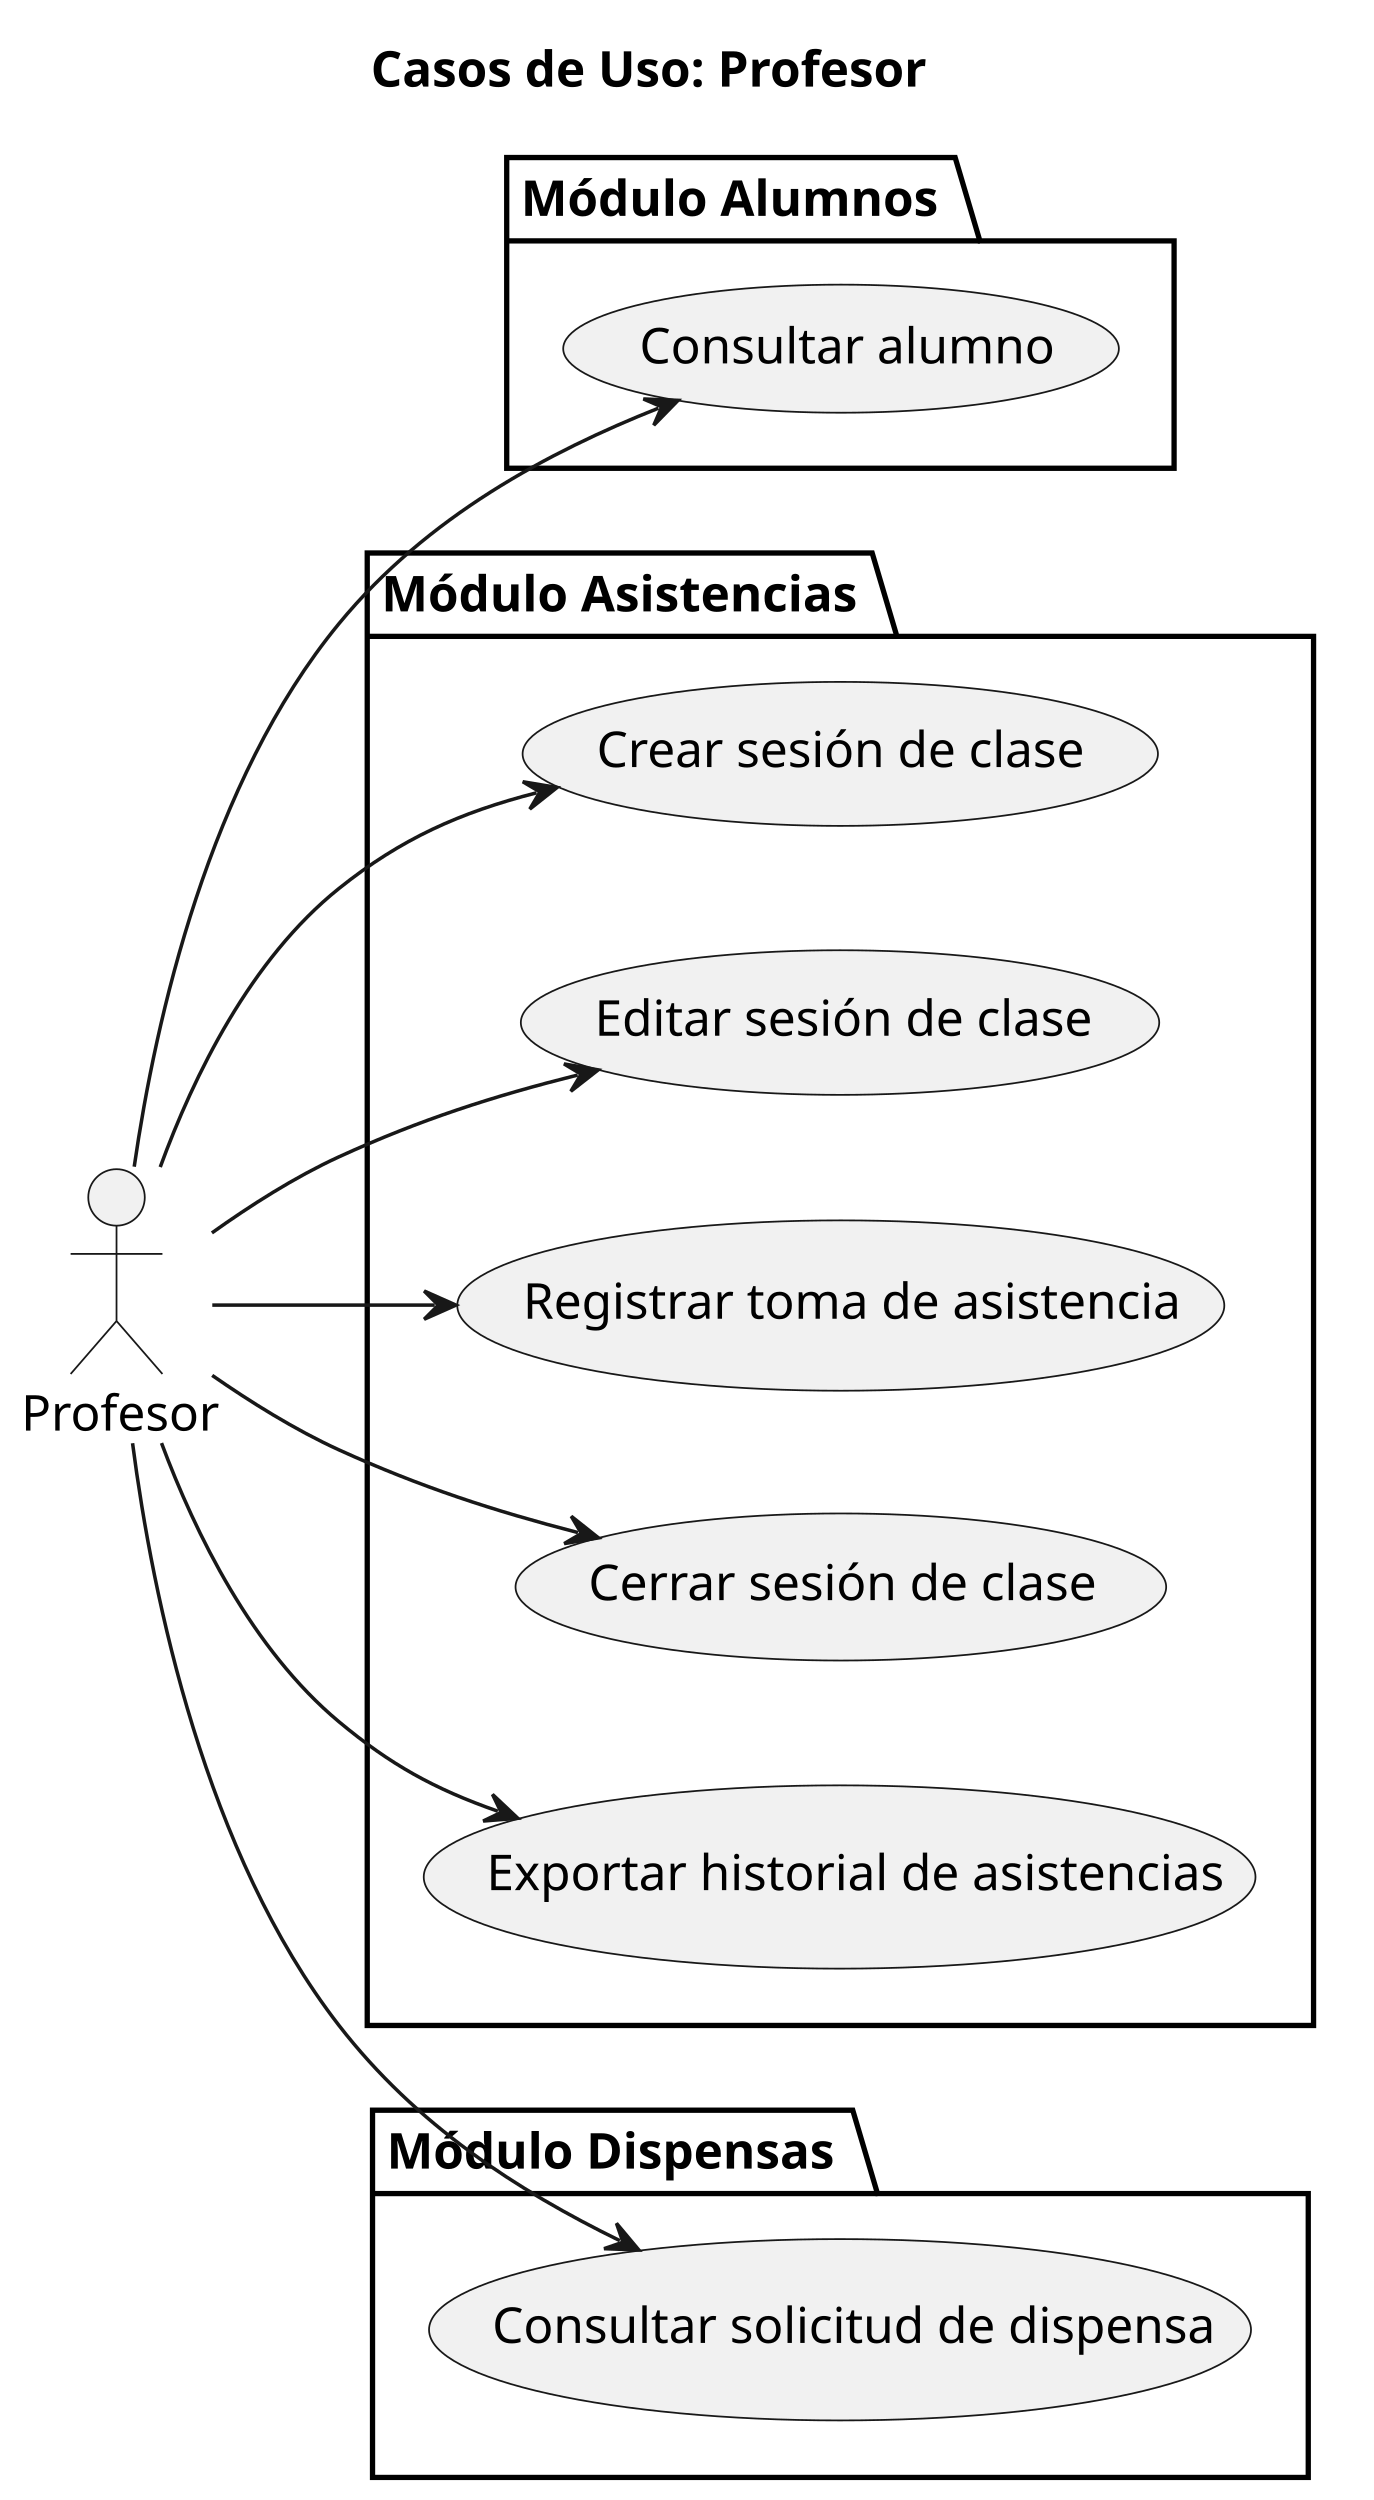
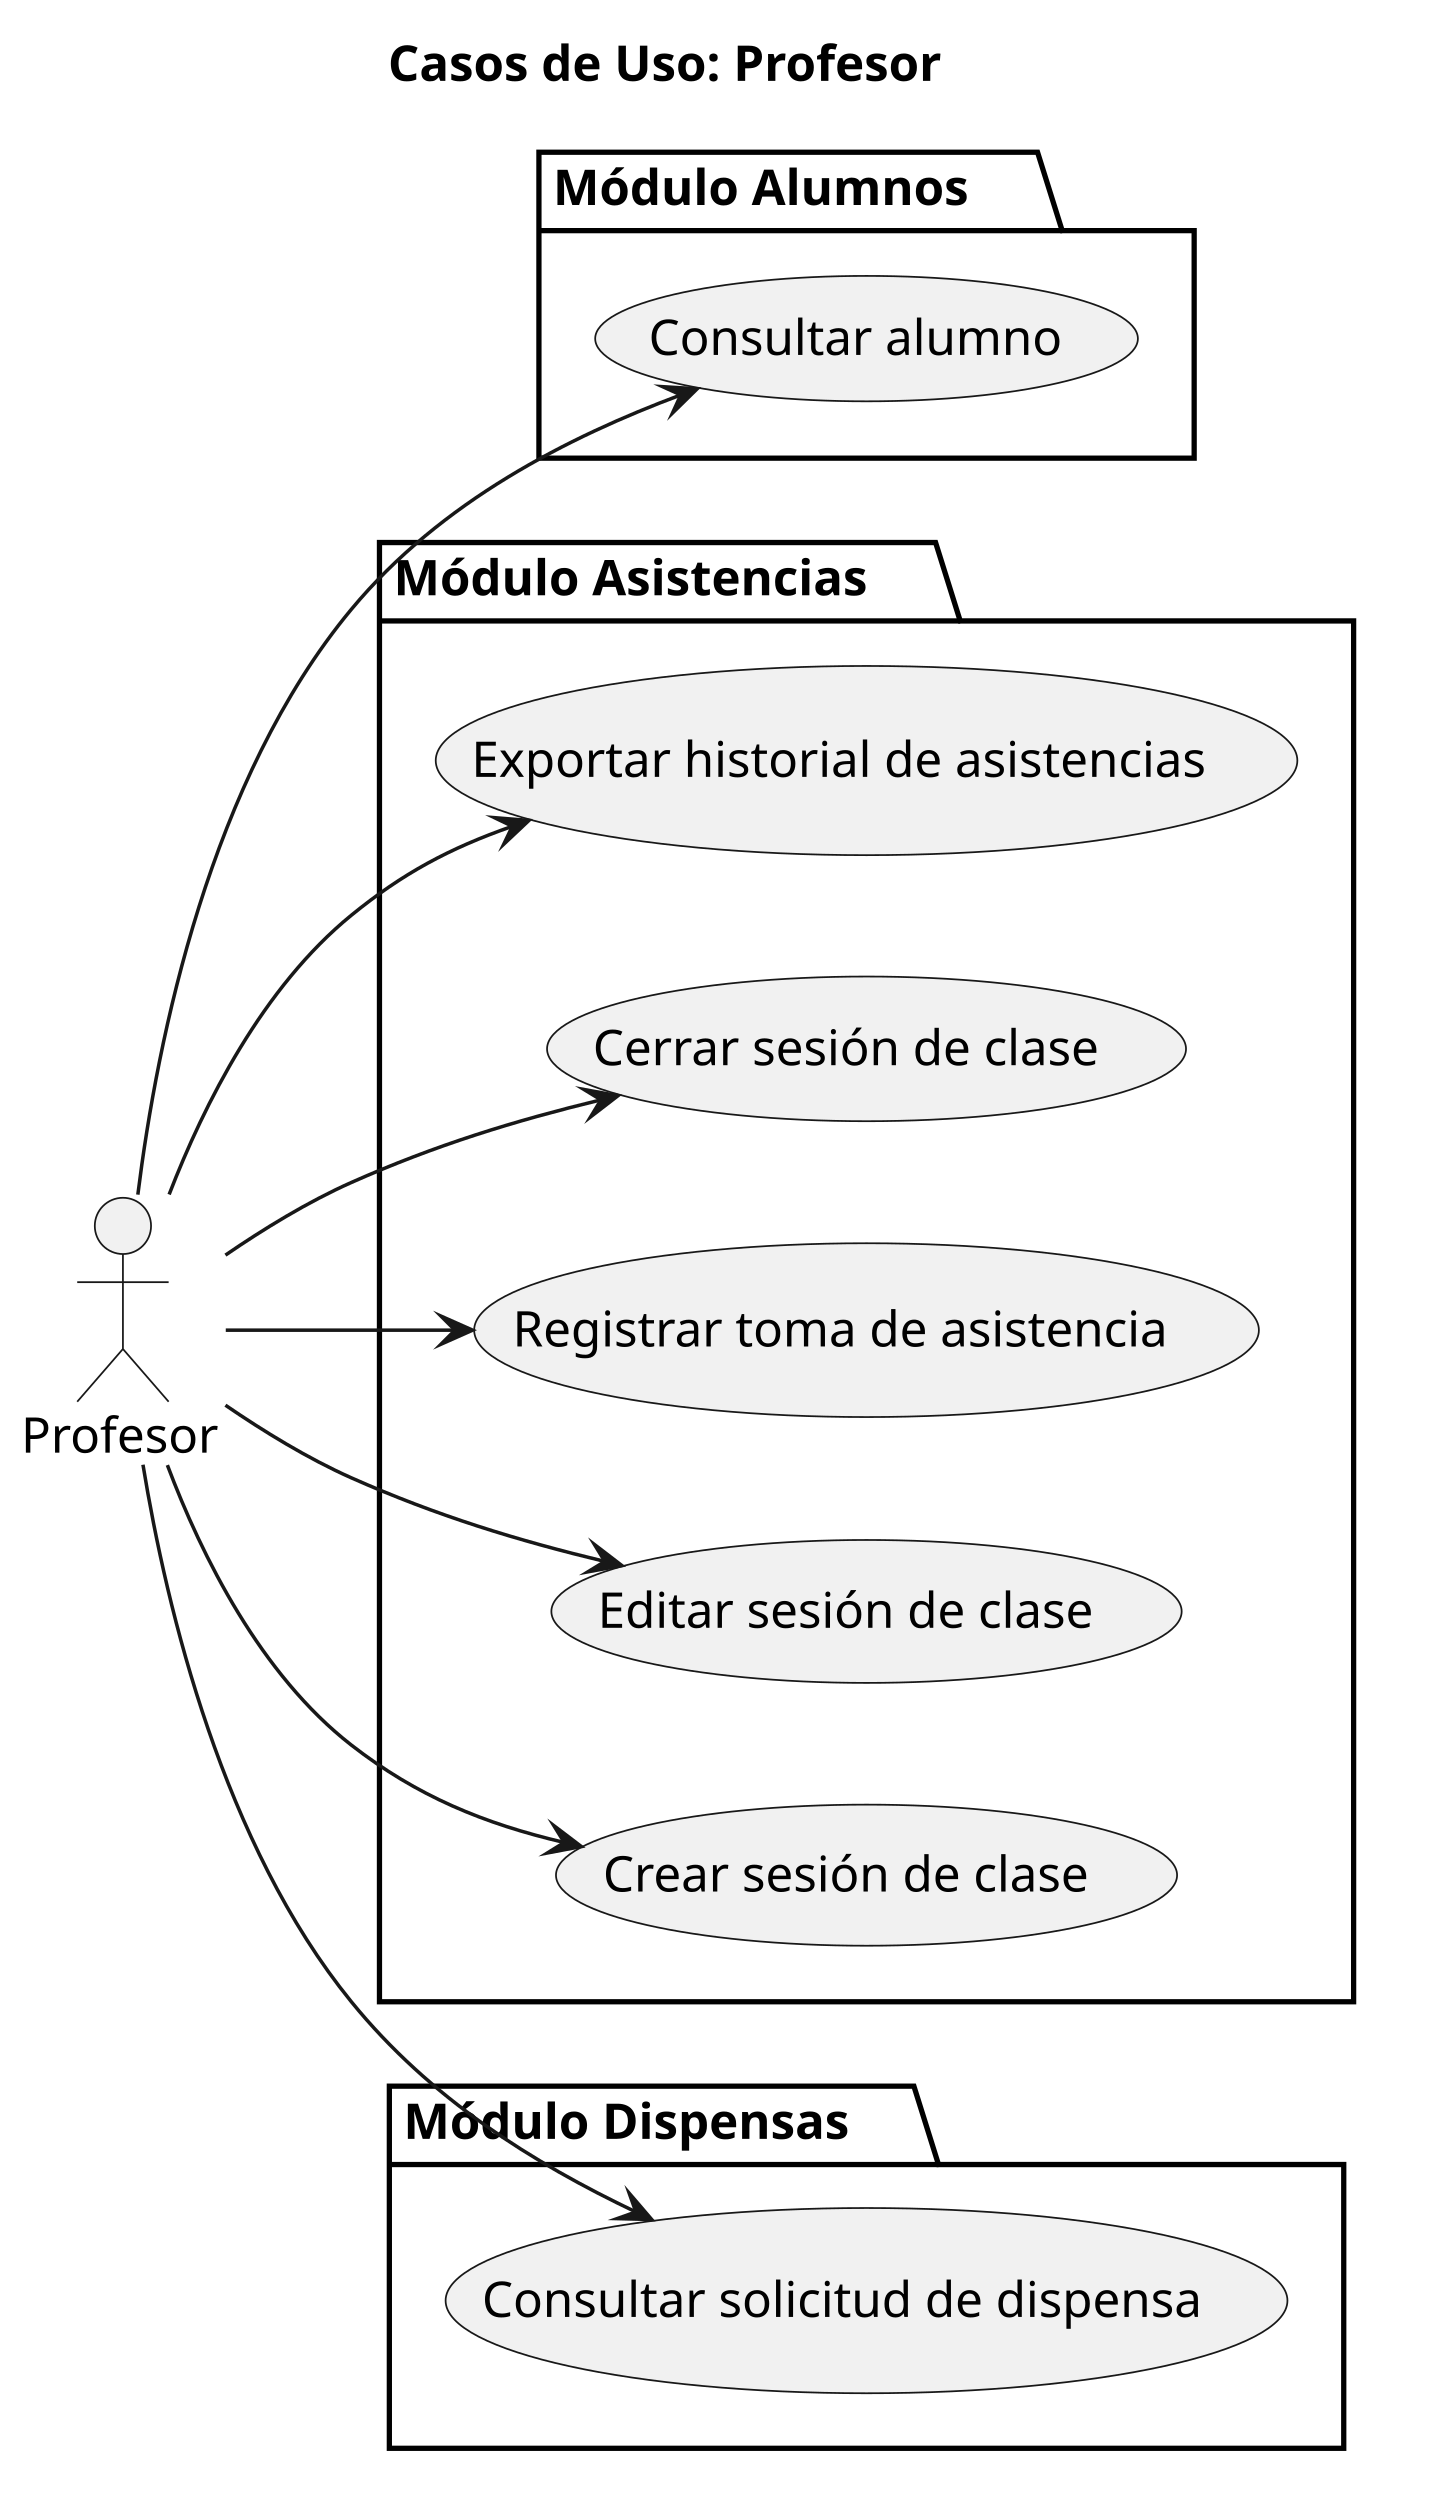
- <svg xmlns="http://www.w3.org/2000/svg" contentStyleType="text/css" height="708px" preserveAspectRatio="none" style="width:389px;height:708px;background:#FFFFFF;" version="1.1" viewBox="0 0 389 708" width="389px" zoomAndPan="magnify">
+ <svg xmlns="http://www.w3.org/2000/svg" version="1.1" data-diagram-type="DESCRIPTION" style="width:409px;height:711px;background:#FFFFFF;" width="409px" height="711px" viewBox="0 0 409 711" zoomAndPan="magnify" preserveAspectRatio="none" contentStyleType="text/css">
  <defs />
  <g>
-     <text fill="#000000" font-family="sans-serif" font-size="14" font-weight="bold" lengthAdjust="spacing" textLength="165" x="105" y="24.533">Casos de Uso: Profesor</text>
-     <g id="cluster_Módulo Alumnos ">
-       <polygon fill="none" points="143.5,44.609,270.5,44.609,277.5,68.219,332.5,68.219,332.5,132.609,143.5,132.609,143.5,44.609" style="stroke:#000000;stroke-width:1.5;" />
-       <line style="stroke:#000000;stroke-width:1.5;" x1="143.5" x2="277.5" y1="68.219" y2="68.219" />
-       <text fill="#000000" font-family="sans-serif" font-size="14" font-weight="bold" lengthAdjust="spacing" textLength="117" x="147.5" y="61.143">Módulo Alumnos</text>
+     <g class="title" data-source-line="1">
+       <text x="110.341" y="22.995" fill="#000000" font-size="14" lengthAdjust="spacing" textLength="182.287" font-weight="700" font-family="sans-serif">Casos de Uso: Profesor</text>
    </g>
-     <g id="cluster_Módulo Asistencias">
-       <polygon fill="none" points="104,156.609,247,156.609,254,180.219,372,180.219,372,573.609,104,573.609,104,156.609" style="stroke:#000000;stroke-width:1.5;" />
-       <line style="stroke:#000000;stroke-width:1.5;" x1="104" x2="254" y1="180.219" y2="180.219" />
-       <text fill="#000000" font-family="sans-serif" font-size="14" font-weight="bold" lengthAdjust="spacing" textLength="137" x="108" y="173.143">Módulo Asistencias</text>
+     <g class="cluster" data-qualified-name="M.dulo Alumnos " id="ent0002" data-source-line="7">
+       <polygon points="153.27,43.297,295.08,43.297,302.08,65.594,339.62,65.594,339.62,130.297,153.27,130.297,153.27,43.297" fill="none" style="stroke:#000000;stroke-width:1.5;stroke-linejoin:miter;stroke-miterlimit:10;" />
+       <line x1="153.27" y1="65.594" x2="302.08" y2="65.594" style="stroke:#000000;stroke-width:1.5;" />
+       <text x="157.27" y="58.292" fill="#000000" font-size="14" lengthAdjust="spacing" textLength="130.935" font-weight="700" font-family="sans-serif">Módulo Alumnos</text>
    </g>
-     <g id="cluster_Módulo Dispensas">
-       <polygon fill="none" points="105.5,597.609,241.5,597.609,248.5,621.219,370.5,621.219,370.5,701.609,105.5,701.609,105.5,597.609" style="stroke:#000000;stroke-width:1.5;" />
-       <line style="stroke:#000000;stroke-width:1.5;" x1="105.5" x2="248.5" y1="621.219" y2="621.219" />
-       <text fill="#000000" font-family="sans-serif" font-size="14" font-weight="bold" lengthAdjust="spacing" textLength="130" x="109.5" y="614.143">Módulo Dispensas</text>
+     <g class="cluster" data-qualified-name="M.dulo Asistencias" id="ent0004" data-source-line="11">
+       <polygon points="107.92,154.297,266.081,154.297,273.081,176.594,384.97,176.594,384.97,569.297,107.92,569.297,107.92,154.297" fill="none" style="stroke:#000000;stroke-width:1.5;stroke-linejoin:miter;stroke-miterlimit:10;" />
+       <line x1="107.92" y1="176.594" x2="273.081" y2="176.594" style="stroke:#000000;stroke-width:1.5;" />
+       <text x="111.92" y="169.292" fill="#000000" font-size="14" lengthAdjust="spacing" textLength="152.161" font-weight="700" font-family="sans-serif">Módulo Asistencias</text>
    </g>
-     <g id="elem_AlumnosConsultar">
-       <ellipse cx="238.182" cy="98.746" fill="#F1F1F1" rx="78.682" ry="18.136" style="stroke:#181818;stroke-width:0.5;" />
-       <text fill="#000000" font-family="sans-serif" font-size="14" lengthAdjust="spacing" textLength="111" x="181.095" y="102.918">Consultar alumno</text>
+     <g class="cluster" data-qualified-name="M.dulo Dispensas" id="ent0010" data-source-line="19">
+       <polygon points="110.73,593.297,259.909,593.297,266.909,615.594,382.16,615.594,382.16,696.297,110.73,696.297,110.73,593.297" fill="none" style="stroke:#000000;stroke-width:1.5;stroke-linejoin:miter;stroke-miterlimit:10;" />
+       <line x1="110.73" y1="615.594" x2="266.909" y2="615.594" style="stroke:#000000;stroke-width:1.5;" />
+       <text x="114.73" y="608.292" fill="#000000" font-size="14" lengthAdjust="spacing" textLength="143.179" font-weight="700" font-family="sans-serif">Módulo Dispensas</text>
    </g>
-     <g id="elem_AsistenciasCrearSesion">
-       <ellipse cx="237.966" cy="213.502" fill="#F1F1F1" rx="89.966" ry="20.393" style="stroke:#181818;stroke-width:0.5;" />
-       <text fill="#000000" font-family="sans-serif" font-size="14" lengthAdjust="spacing" textLength="138" x="168.966" y="217.231">Crear sesión de clase</text>
+     <g class="entity" data-qualified-name="M.dulo Alumnos .AlumnosConsultar" id="ent0003" data-source-line="8">
+       <ellipse cx="246.443" cy="96.302" rx="77.173" ry="17.835" fill="#F1F1F1" style="stroke:#181818;stroke-width:0.5;" />
+       <text x="184.462" y="100.95" fill="#000000" font-size="14" lengthAdjust="spacing" textLength="123.963" font-family="sans-serif">Consultar alumno</text>
    </g>
-     <g id="elem_AsistenciasEditarSesion">
-       <ellipse cx="237.897" cy="289.589" fill="#F1F1F1" rx="90.397" ry="20.48" style="stroke:#181818;stroke-width:0.5;" />
-       <text fill="#000000" font-family="sans-serif" font-size="14" lengthAdjust="spacing" textLength="139" x="168.397" y="293.317">Editar sesión de clase</text>
+     <g class="entity" data-qualified-name="M.dulo Asistencias.AsistenciasCrearSesion" id="ent0005" data-source-line="12">
+       <ellipse cx="246.442" cy="533.301" rx="88.322" ry="20.064" fill="#F1F1F1" style="stroke:#181818;stroke-width:0.5;" />
+       <text x="171.476" y="537.95" fill="#000000" font-size="14" lengthAdjust="spacing" textLength="149.933" font-family="sans-serif">Crear sesión de clase</text>
    </g>
-     <g id="elem_AsistenciasRegistrarToma">
-       <ellipse cx="238.113" cy="369.732" fill="#F1F1F1" rx="108.613" ry="24.123" style="stroke:#181818;stroke-width:0.5;" />
-       <text fill="#000000" font-family="sans-serif" font-size="14" lengthAdjust="spacing" textLength="180" x="148.113" y="373.461">Registrar toma de asistencia</text>
+     <g class="entity" data-qualified-name="M.dulo Asistencias.AsistenciasEditarSesion" id="ent0006" data-source-line="13">
+       <ellipse cx="246.438" cy="458.293" rx="89.628" ry="20.326" fill="#F1F1F1" style="stroke:#181818;stroke-width:0.5;" />
+       <text x="169.989" y="462.941" fill="#000000" font-size="14" lengthAdjust="spacing" textLength="152.899" font-family="sans-serif">Editar sesión de clase</text>
    </g>
-     <g id="elem_AsistenciasCerrarSesion">
-       <ellipse cx="238.131" cy="449.436" fill="#F1F1F1" rx="92.131" ry="20.826" style="stroke:#181818;stroke-width:0.5;" />
-       <text fill="#000000" font-family="sans-serif" font-size="14" lengthAdjust="spacing" textLength="143" x="166.631" y="453.164">Cerrar sesión de clase</text>
+     <g class="entity" data-qualified-name="M.dulo Asistencias.AsistenciasRegistrarToma" id="ent0007" data-source-line="14">
+       <ellipse cx="246.439" cy="378.295" rx="111.589" ry="24.718" fill="#F1F1F1" style="stroke:#181818;stroke-width:0.5;" />
+       <text x="145.783" y="382.943" fill="#000000" font-size="14" lengthAdjust="spacing" textLength="201.311" font-family="sans-serif">Registrar toma de asistencia</text>
    </g>
-     <g id="elem_AsistenciasExportarHistorial">
-       <ellipse cx="237.778" cy="531.565" fill="#F1F1F1" rx="117.778" ry="25.956" style="stroke:#181818;stroke-width:0.5;" />
-       <text fill="#000000" font-family="sans-serif" font-size="14" lengthAdjust="spacing" textLength="200" x="137.778" y="535.294">Exportar historial de asistencias</text>
+     <g class="entity" data-qualified-name="M.dulo Asistencias.AsistenciasCerrarSesion" id="ent0008" data-source-line="15">
+       <ellipse cx="246.441" cy="298.299" rx="90.862" ry="20.572" fill="#F1F1F1" style="stroke:#181818;stroke-width:0.5;" />
+       <text x="168.597" y="302.948" fill="#000000" font-size="14" lengthAdjust="spacing" textLength="155.689" font-family="sans-serif">Cerrar sesión de clase</text>
    </g>
-     <g id="elem_DispensasConsultar">
-       <ellipse cx="237.894" cy="659.788" fill="#F1F1F1" rx="116.394" ry="25.679" style="stroke:#181818;stroke-width:0.5;" />
-       <text fill="#000000" font-family="sans-serif" font-size="14" lengthAdjust="spacing" textLength="197" x="139.394" y="663.517">Consultar solicitud de dispensa</text>
+     <g class="entity" data-qualified-name="M.dulo Asistencias.AsistenciasExportarHistorial" id="ent0009" data-source-line="16">
+       <ellipse cx="246.444" cy="216.302" rx="122.524" ry="26.905" fill="#F1F1F1" style="stroke:#181818;stroke-width:0.5;" />
+       <text x="134.078" y="220.95" fill="#000000" font-size="14" lengthAdjust="spacing" textLength="224.731" font-family="sans-serif">Exportar historial de asistencias</text>
    </g>
-     <g id="elem_Profesor">
-       <ellipse cx="33" cy="339.109" fill="#F1F1F1" rx="8" ry="8" style="stroke:#181818;stroke-width:0.5;" />
-       <path d="M33,347.109 L33,374.109 M20,355.109 L46,355.109 M33,374.109 L20,389.109 M33,374.109 L46,389.109 " fill="none" style="stroke:#181818;stroke-width:0.5;" />
-       <text fill="#000000" font-family="sans-serif" font-size="14" lengthAdjust="spacing" textLength="54" x="6" y="405.143">Profesor</text>
+     <g class="entity" data-qualified-name="M.dulo Dispensas.DispensasConsultar" id="ent0011" data-source-line="20">
+       <ellipse cx="246.44" cy="654.299" rx="119.71" ry="26.342" fill="#F1F1F1" style="stroke:#181818;stroke-width:0.5;" />
+       <text x="137.072" y="658.947" fill="#000000" font-size="14" lengthAdjust="spacing" textLength="218.736" font-family="sans-serif">Consultar solicitud de dispensa</text>
    </g>
-     <g id="link_Profesor_AlumnosConsultar">
-       <path d="M38.01,330.409 C44.12,288.269 59.23,221.329 96,176.609 C120.96,146.249 155.424,127.936 186.464,115.596 " fill="none" id="Profesor-to-AlumnosConsultar" style="stroke:#181818;stroke-width:1.0;" />
-       <polygon fill="#181818" points="192.04,113.379,182.199,112.987,187.394,115.227,185.154,120.421,192.04,113.379" style="stroke:#181818;stroke-width:1.0;" />
+     <g class="entity" data-qualified-name="Profesor" id="ent0001" data-source-line="5">
+       <ellipse cx="34.96" cy="348.647" rx="8" ry="8" fill="#F1F1F1" style="stroke:#181818;stroke-width:0.5;" />
+       <path d="M34.96,356.647 L34.96,383.647 M21.96,364.647 L47.96,364.647 M34.96,383.647 L21.96,398.647 M34.96,383.647 L47.96,398.647" style="stroke:#181818;stroke-width:0.5;" fill="none" />
+       <text x="6" y="413.142" fill="#000000" font-size="14" lengthAdjust="spacing" textLength="57.921" font-family="sans-serif">Profesor</text>
    </g>
-     <g id="link_Profesor_AsistenciasCrearSesion">
-       <path d="M45.38,330.509 C54.89,304.539 70.98,271.639 96,251.609 C113.61,237.509 130.21,230.116 151.95,224.516 " fill="none" id="Profesor-to-AsistenciasCrearSesion" style="stroke:#181818;stroke-width:1.0;" />
-       <polygon fill="#181818" points="157.76,223.019,148.047,221.391,152.918,224.267,150.042,229.138,157.76,223.019" style="stroke:#181818;stroke-width:1.0;" />
+     <g class="link" data-entity-1="ent0001" data-entity-2="ent0003" id="lnk12" data-source-line="23" data-link-type="dependency">
+       <path d="M39.2,339.757 C44.77,295.137 59.77,221.617 99.92,173.297 C125.4,142.627 161.647,124.268 193.607,112.318" style="stroke:#181818;stroke-width:1;" fill="none" id="Profesor-to-AlumnosConsultar" />
+       <polygon points="198.29,110.567,188.459,109.972,193.607,112.318,191.261,117.466,198.29,110.567" fill="#181818" style="stroke:#181818;stroke-width:1;stroke-linejoin:miter;stroke-miterlimit:10;" />
    </g>
-     <g id="link_Profesor_AsistenciasEditarSesion">
-       <path d="M60.01,349.159 C70.69,341.529 83.47,333.349 96,327.609 C119.05,317.059 139.79,310.406 163.6,304.446 " fill="none" id="Profesor-to-AsistenciasEditarSesion" style="stroke:#181818;stroke-width:1.0;" />
-       <polygon fill="#181818" points="169.42,302.989,159.718,301.295,164.57,304.204,161.661,309.055,169.42,302.989" style="stroke:#181818;stroke-width:1.0;" />
+     <g class="link" data-entity-1="ent0001" data-entity-2="ent0005" id="lnk13" data-source-line="25" data-link-type="dependency">
+       <path d="M47.6,416.677 C57.46,442.847 74.18,476.257 99.92,496.297 C118.64,510.867 137.573,518.609 160.474,524.009" style="stroke:#181818;stroke-width:1;" fill="none" id="Profesor-to-AsistenciasCrearSesion" />
+       <polygon points="165.34,525.157,157.498,519.198,160.474,524.009,155.662,526.985,165.34,525.157" fill="#181818" style="stroke:#181818;stroke-width:1;stroke-linejoin:miter;stroke-miterlimit:10;" />
    </g>
-     <g id="link_Profesor_AsistenciasRegistrarToma">
-       <path d="M60.12,369.609 C78.11,369.609 97.34,369.609 123.12,369.609 " fill="none" id="Profesor-to-AsistenciasRegistrarToma" style="stroke:#181818;stroke-width:1.0;" />
-       <polygon fill="#181818" points="129.12,369.609,120.12,365.609,124.12,369.609,120.12,373.609,129.12,369.609" style="stroke:#181818;stroke-width:1.0;" />
+     <g class="link" data-entity-1="ent0001" data-entity-2="ent0006" id="lnk14" data-source-line="26" data-link-type="dependency">
+       <path d="M64.11,399.637 C74.87,407.007 87.54,414.797 99.92,420.297 C124.14,431.057 147.169,438.097 172.009,444.077" style="stroke:#181818;stroke-width:1;" fill="none" id="Profesor-to-AsistenciasEditarSesion" />
+       <polygon points="176.87,445.247,169.056,439.252,172.009,444.077,167.184,447.029,176.87,445.247" fill="#181818" style="stroke:#181818;stroke-width:1;stroke-linejoin:miter;stroke-miterlimit:10;" />
    </g>
-     <g id="link_Profesor_AsistenciasCerrarSesion">
-       <path d="M60.09,389.509 C70.78,396.939 83.55,404.939 96,410.609 C119.12,421.129 139.881,427.878 163.681,434.028 " fill="none" id="Profesor-to-AsistenciasCerrarSesion" style="stroke:#181818;stroke-width:1.0;" />
-       <polygon fill="#181818" points="169.49,435.529,161.777,429.405,164.649,434.278,159.775,437.151,169.49,435.529" style="stroke:#181818;stroke-width:1.0;" />
+     <g class="link" data-entity-1="ent0001" data-entity-2="ent0007" id="lnk15" data-source-line="27" data-link-type="dependency">
+       <path d="M64.21,378.297 C82.75,378.297 103.32,378.297 129.41,378.297" style="stroke:#181818;stroke-width:1;" fill="none" id="Profesor-to-AsistenciasRegistrarToma" />
+       <polygon points="134.41,378.297,125.41,374.297,129.41,378.297,125.41,382.297,134.41,378.297" fill="#181818" style="stroke:#181818;stroke-width:1;stroke-linejoin:miter;stroke-miterlimit:10;" />
    </g>
-     <g id="link_Profesor_AsistenciasExportarHistorial">
-       <path d="M45.74,408.679 C55.37,434.469 71.47,467.169 96,487.609 C110.58,499.759 122.849,506.57 140.979,512.941 " fill="none" id="Profesor-to-AsistenciasExportarHistorial" style="stroke:#181818;stroke-width:1.0;" />
-       <polygon fill="#181818" points="146.64,514.929,139.475,508.172,141.923,513.272,136.823,515.72,146.64,514.929" style="stroke:#181818;stroke-width:1.0;" />
+     <g class="link" data-entity-1="ent0001" data-entity-2="ent0008" id="lnk16" data-source-line="28" data-link-type="dependency">
+       <path d="M64.11,356.957 C74.87,349.587 87.54,341.797 99.92,336.297 C123.78,325.687 146.351,318.756 170.911,312.796" style="stroke:#181818;stroke-width:1;" fill="none" id="Profesor-to-AsistenciasCerrarSesion" />
+       <polygon points="175.77,311.617,166.081,309.852,170.911,312.796,167.967,317.627,175.77,311.617" fill="#181818" style="stroke:#181818;stroke-width:1;stroke-linejoin:miter;stroke-miterlimit:10;" />
    </g>
-     <g id="link_Profesor_DispensasConsultar">
-       <path d="M37.54,408.719 C43.29,452.819 58.14,524.739 96,573.609 C117.86,601.829 146.421,620.301 175.521,634.551 " fill="none" id="Profesor-to-DispensasConsultar" style="stroke:#181818;stroke-width:1.0;" />
-       <polygon fill="#181818" points="180.91,637.189,174.586,629.639,176.419,634.99,171.068,636.824,180.91,637.189" style="stroke:#181818;stroke-width:1.0;" />
+     <g class="link" data-entity-1="ent0001" data-entity-2="ent0009" id="lnk17" data-source-line="29" data-link-type="dependency">
+       <path d="M48.1,339.707 C58.12,313.787 74.81,280.757 99.92,260.297 C114.55,248.377 127.642,241.332 145.712,234.992" style="stroke:#181818;stroke-width:1;" fill="none" id="Profesor-to-AsistenciasExportarHistorial" />
+       <polygon points="150.43,233.337,140.613,232.542,145.712,234.992,143.262,240.091,150.43,233.337" fill="#181818" style="stroke:#181818;stroke-width:1;stroke-linejoin:miter;stroke-miterlimit:10;" />
+     </g>
+     <g class="link" data-entity-1="ent0001" data-entity-2="ent0011" id="lnk18" data-source-line="31" data-link-type="dependency">
+       <path d="M40.66,416.567 C47.47,458.127 63.52,524.527 99.92,569.297 C122.25,596.767 151.475,615.109 180.835,629.079" style="stroke:#181818;stroke-width:1;" fill="none" id="Profesor-to-DispensasConsultar" />
+       <polygon points="185.35,631.227,178.942,623.748,180.835,629.079,175.504,630.972,185.35,631.227" fill="#181818" style="stroke:#181818;stroke-width:1;stroke-linejoin:miter;stroke-miterlimit:10;" />
    </g>
  </g>
</svg>
